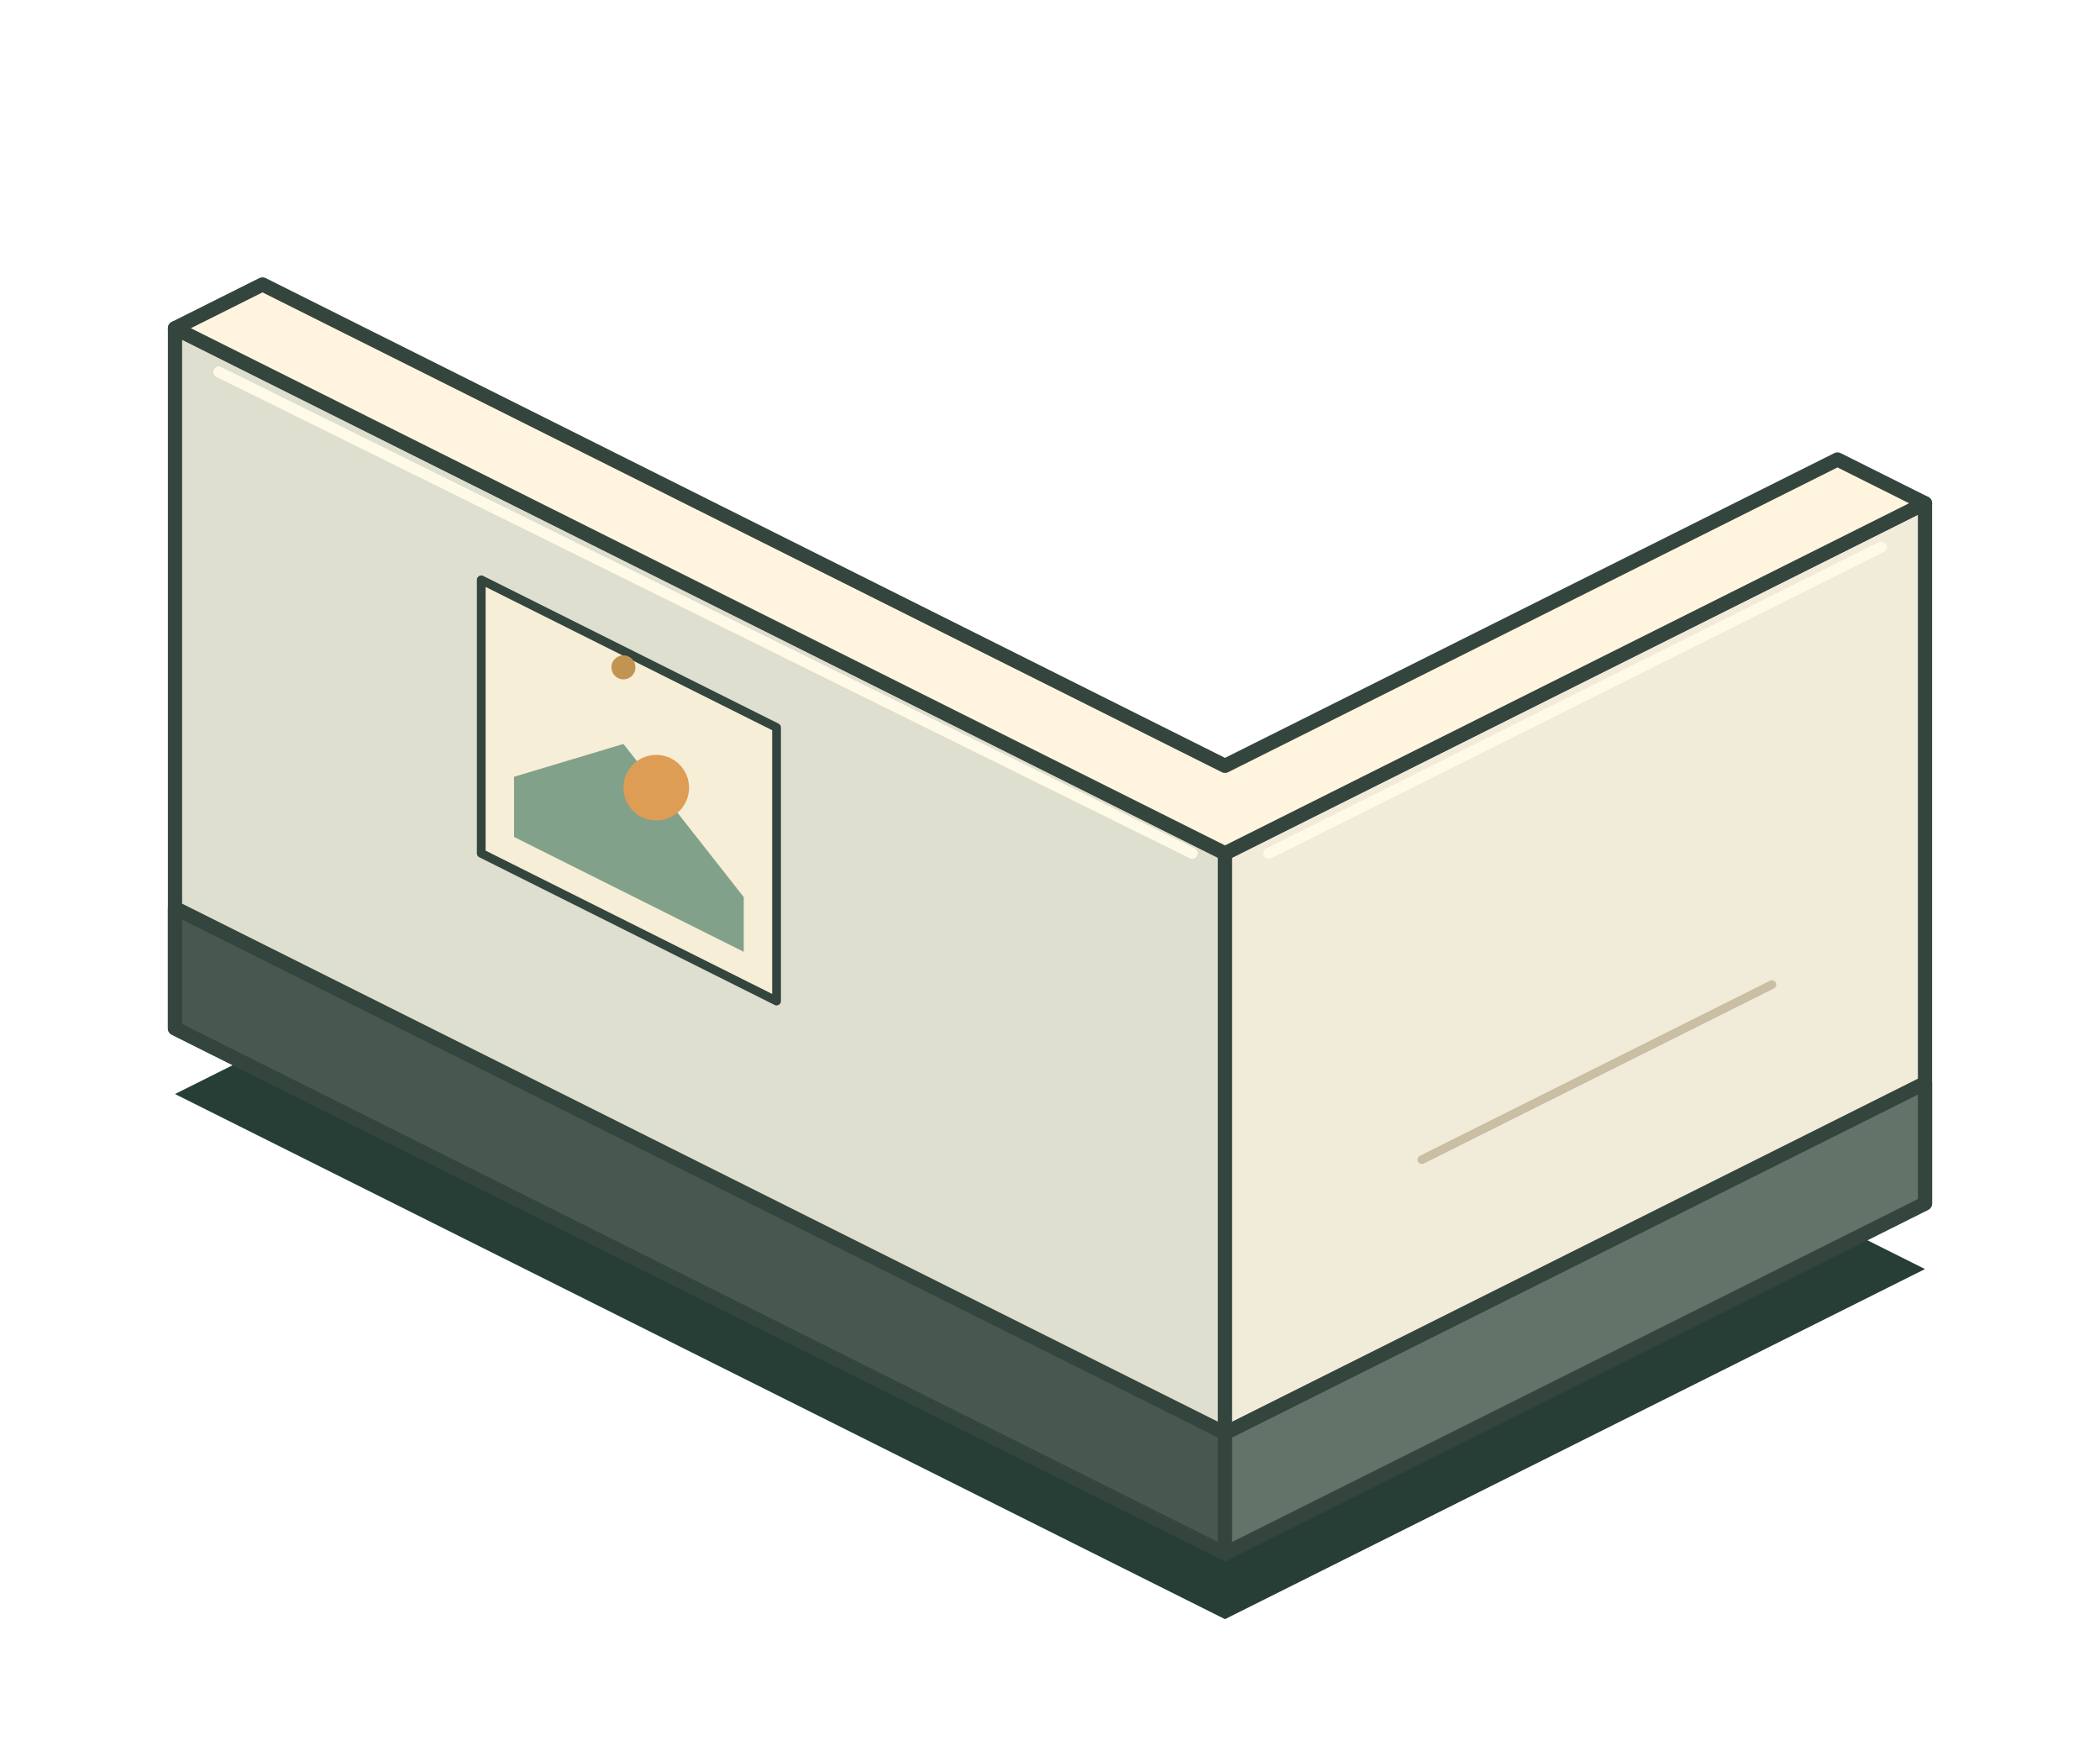
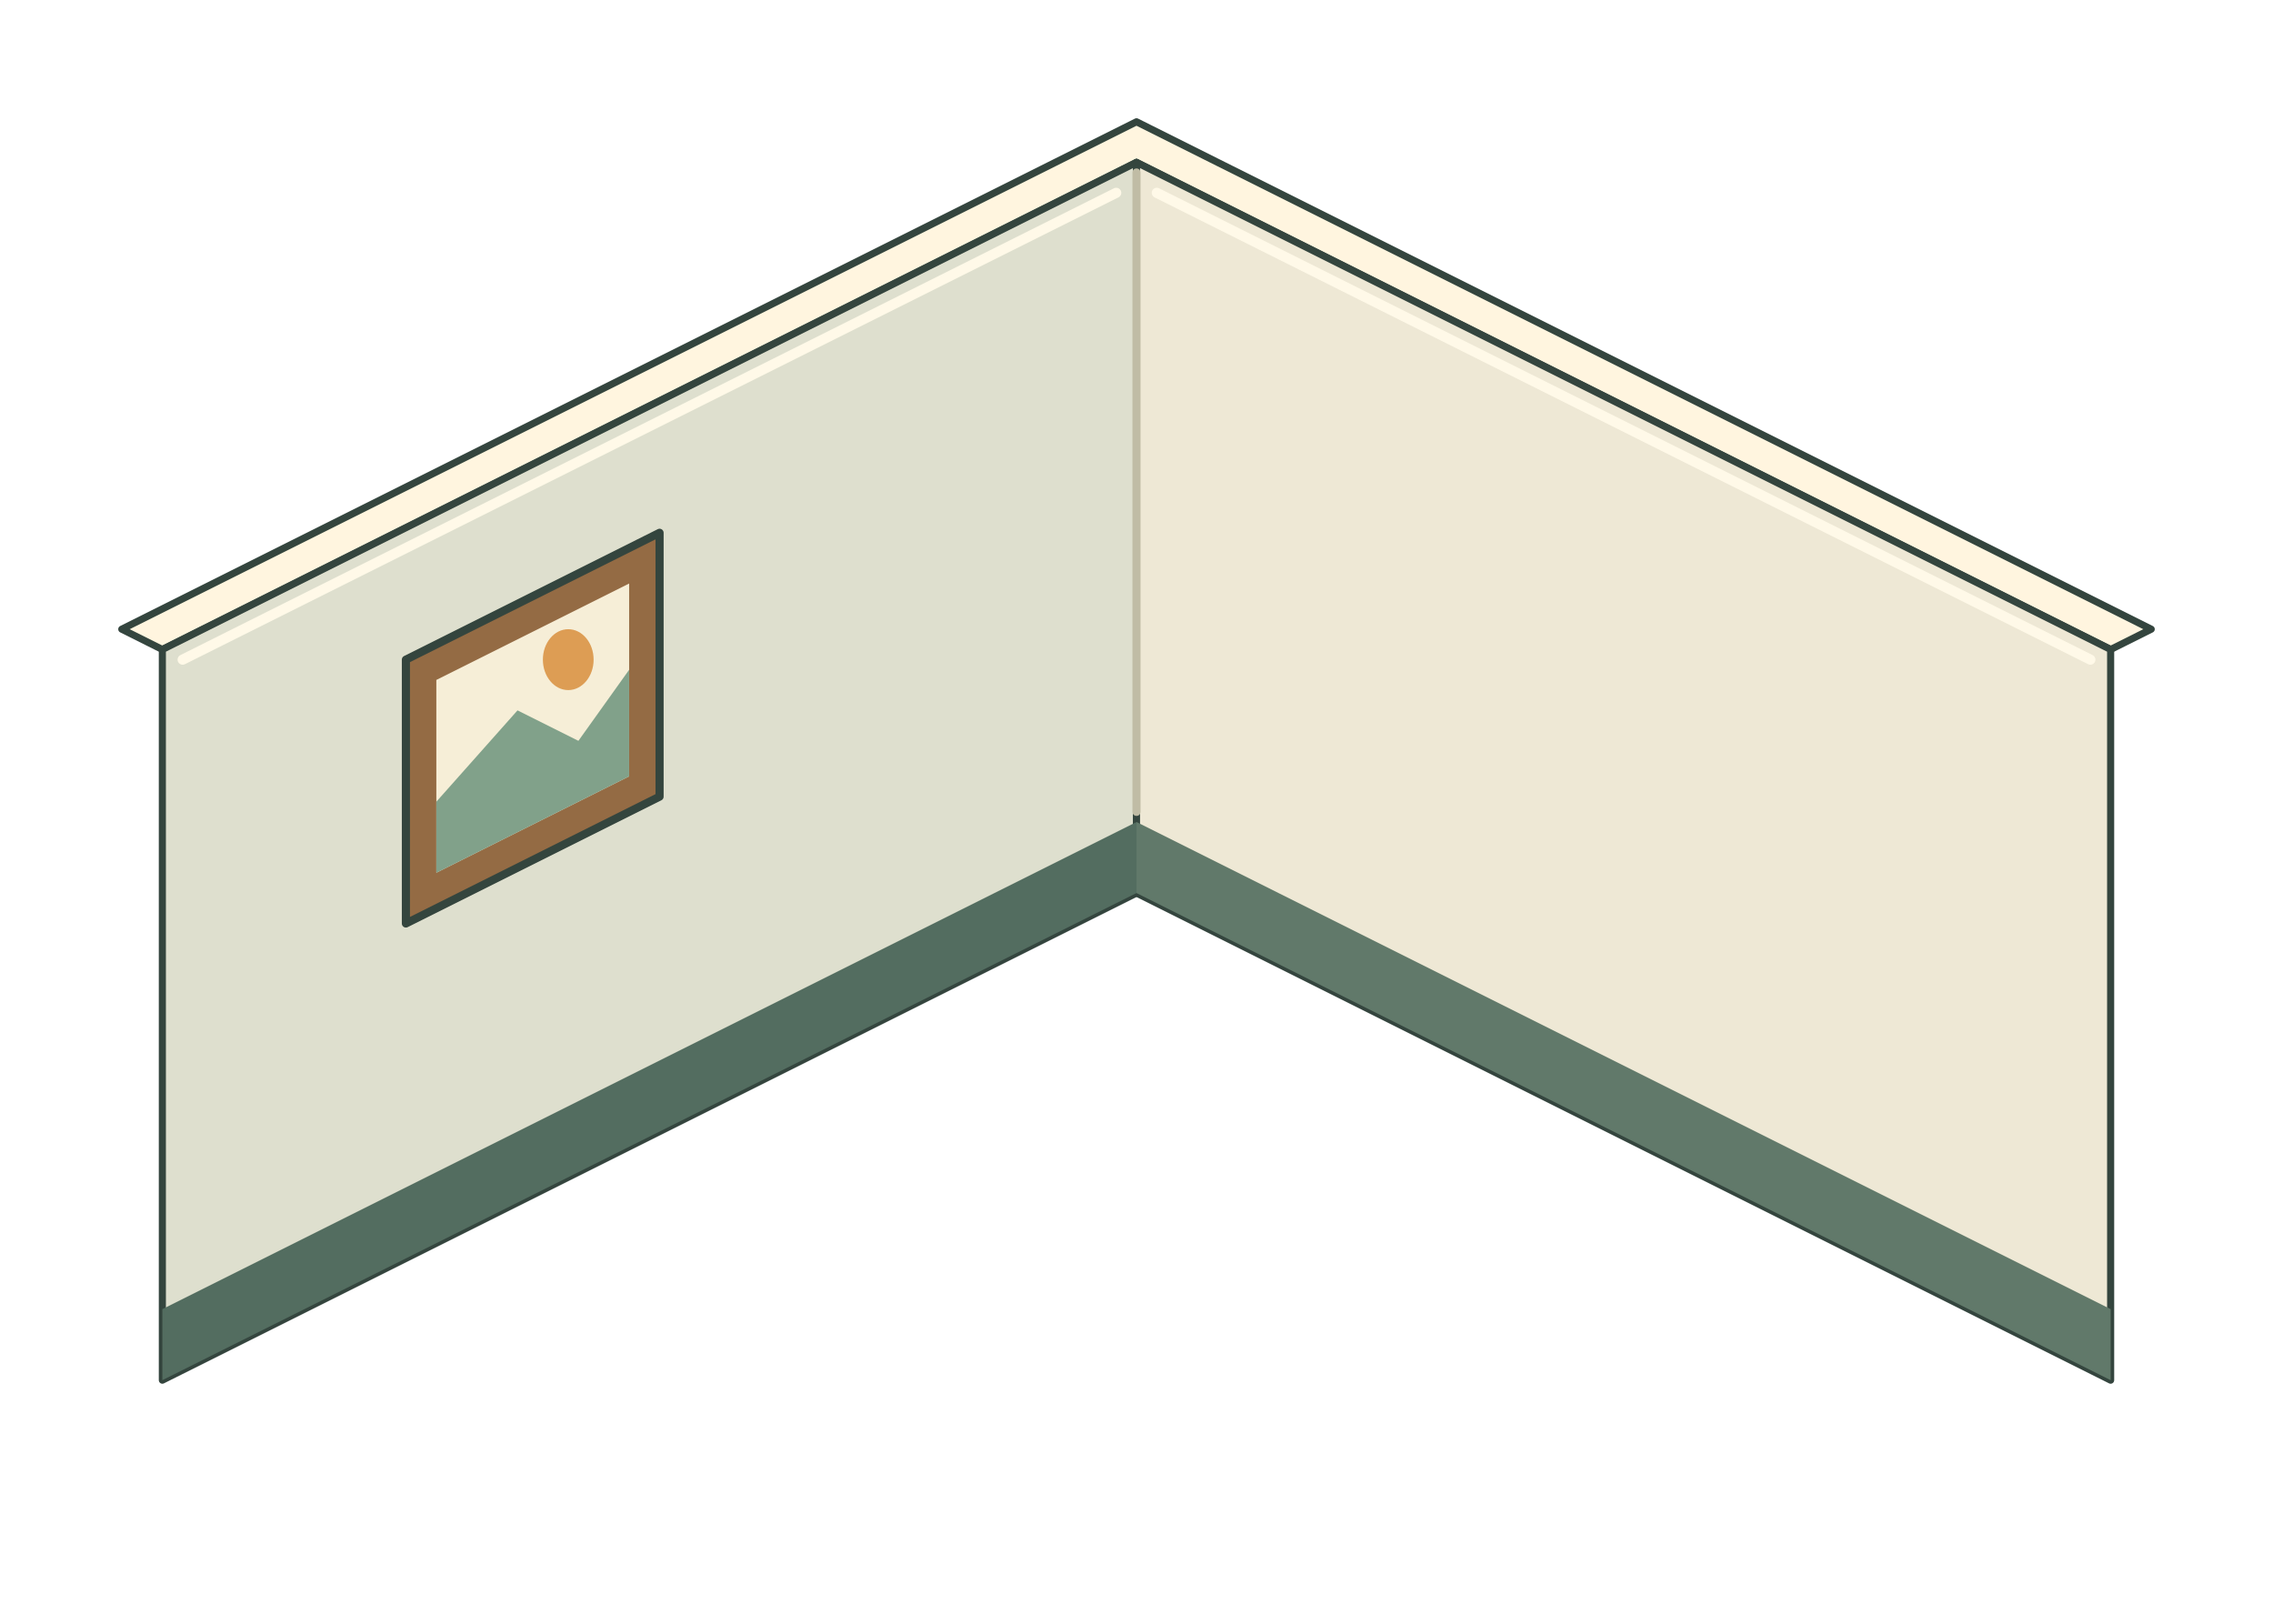
- <svg xmlns="http://www.w3.org/2000/svg" width="192" height="160" viewBox="0 0 192 160">
+ <svg xmlns="http://www.w3.org/2000/svg" width="224" height="160" viewBox="0 0 224 160">
  <defs>
    <linearGradient id="wood" x2="0.25" y2="1">
      <stop stop-color="#d7a364" />
      <stop offset="1" stop-color="#a06535" />
    </linearGradient>
    <linearGradient id="leaf" x2="1" y2="1">
      <stop stop-color="#95ba78" />
      <stop offset="1" stop-color="#3b7052" />
    </linearGradient>
    <linearGradient id="cloth" x2="0.8" y2="1">
      <stop stop-color="#73aaa0" />
      <stop offset="1" stop-color="#376d65" />
    </linearGradient>
    <linearGradient id="skin" x2="0.8" y2="1">
      <stop stop-color="#f7cba0" />
      <stop offset="1" stop-color="#d9906e" />
    </linearGradient>
    <linearGradient id="screen" x2="0.5" y2="1">
      <stop stop-color="#244b50" />
      <stop offset="1" stop-color="#142e35" />
    </linearGradient>
  </defs>
-   <polygon points="16,100 112,148 176,116 80,68" fill="#263e36" stroke="none" stroke-width="1.3" stroke-linejoin="round" />
-   <polygon points="16,30 112,78 112,142 16,94" fill="#dedfce" stroke="#34453e" stroke-width="1.3" stroke-linejoin="round" />
-   <polygon points="112,78 176,46 176,110 112,142" fill="#f1ecda" stroke="#34453e" stroke-width="1.3" stroke-linejoin="round" />
-   <polygon points="16,30 24,26 112,70 168,42 176,46 112,78" fill="#fff5df" stroke="#34453e" stroke-width="1.3" stroke-linejoin="round" />
-   <polygon points="16,83 112,131 112,142 16,94" fill="#465850" stroke="#34453e" stroke-width="1.3" stroke-linejoin="round" />
-   <polygon points="112,131 176,99 176,110 112,142" fill="#62736a" stroke="#34453e" stroke-width="1.3" stroke-linejoin="round" />
-   <path d="M20 34 L109 78 M116 78 L172 50" fill="none" stroke="#fff9e8" stroke-width="1" stroke-linecap="round" stroke-linejoin="round" />
-   <polygon points="44,53 71,66.5 71,91.5 44,78" fill="#f6eed7" stroke="#34453e" stroke-width="0.8" stroke-linejoin="round" />
-   <polygon points="47,71 57,68 68,82 68,87 47,76.5" fill="#81a18a" stroke="none" stroke-width="1.3" stroke-linejoin="round" />
-   <ellipse cx="60" cy="72" rx="3" ry="3" fill="#dd9d54" />
-   <ellipse cx="57" cy="61" rx="1.1" ry="1.1" fill="#c19551" />
-   <path d="M130 106 L162 90" fill="none" stroke="#cabfa5" stroke-width="0.8" stroke-linecap="round" stroke-linejoin="round" />
+   <polygon points="12,62 112,12 212,62 208,64 112,16 16,64" fill="#fff5df" stroke="#34453e" stroke-width="0.7" stroke-linejoin="round" />
+   <polygon points="16,64 112,16 112,88 16,136" fill="#dedfce" stroke="#34453e" stroke-width="0.7" stroke-linejoin="round" />
+   <polygon points="112,16 208,64 208,136 112,88" fill="#eee8d5" stroke="#34453e" stroke-width="0.7" stroke-linejoin="round" />
+   <polygon points="16,129 112,81 112,88 16,136" fill="#536d60" stroke="none" stroke-width="1.3" stroke-linejoin="round" />
+   <polygon points="112,81 208,129 208,136 112,88" fill="#61796a" stroke="none" stroke-width="1.3" stroke-linejoin="round" />
+   <path d="M112 17 V80" fill="none" stroke="#c0bca5" stroke-width="0.8" stroke-linecap="round" stroke-linejoin="round" />
+   <path d="M18 65 L110 19 M114 19 L206 65" fill="none" stroke="#fff9e8" stroke-width="1" stroke-linecap="round" stroke-linejoin="round" />
+   <polygon points="40,65 65,52.5 65,78.5 40,91" fill="#946b44" stroke="#34453e" stroke-width="0.8" stroke-linejoin="round" />
+   <polygon points="43,67 62,57.5 62,76.5 43,86" fill="#f6eed7" stroke="none" stroke-width="1.3" stroke-linejoin="round" />
+   <polygon points="43,79 51,70 57,73 62,66 62,76.5 43,86" fill="#81a18a" stroke="none" stroke-width="1.3" stroke-linejoin="round" />
+   <ellipse cx="56" cy="65" rx="2.5" ry="3" fill="#dd9d54" />
</svg>
